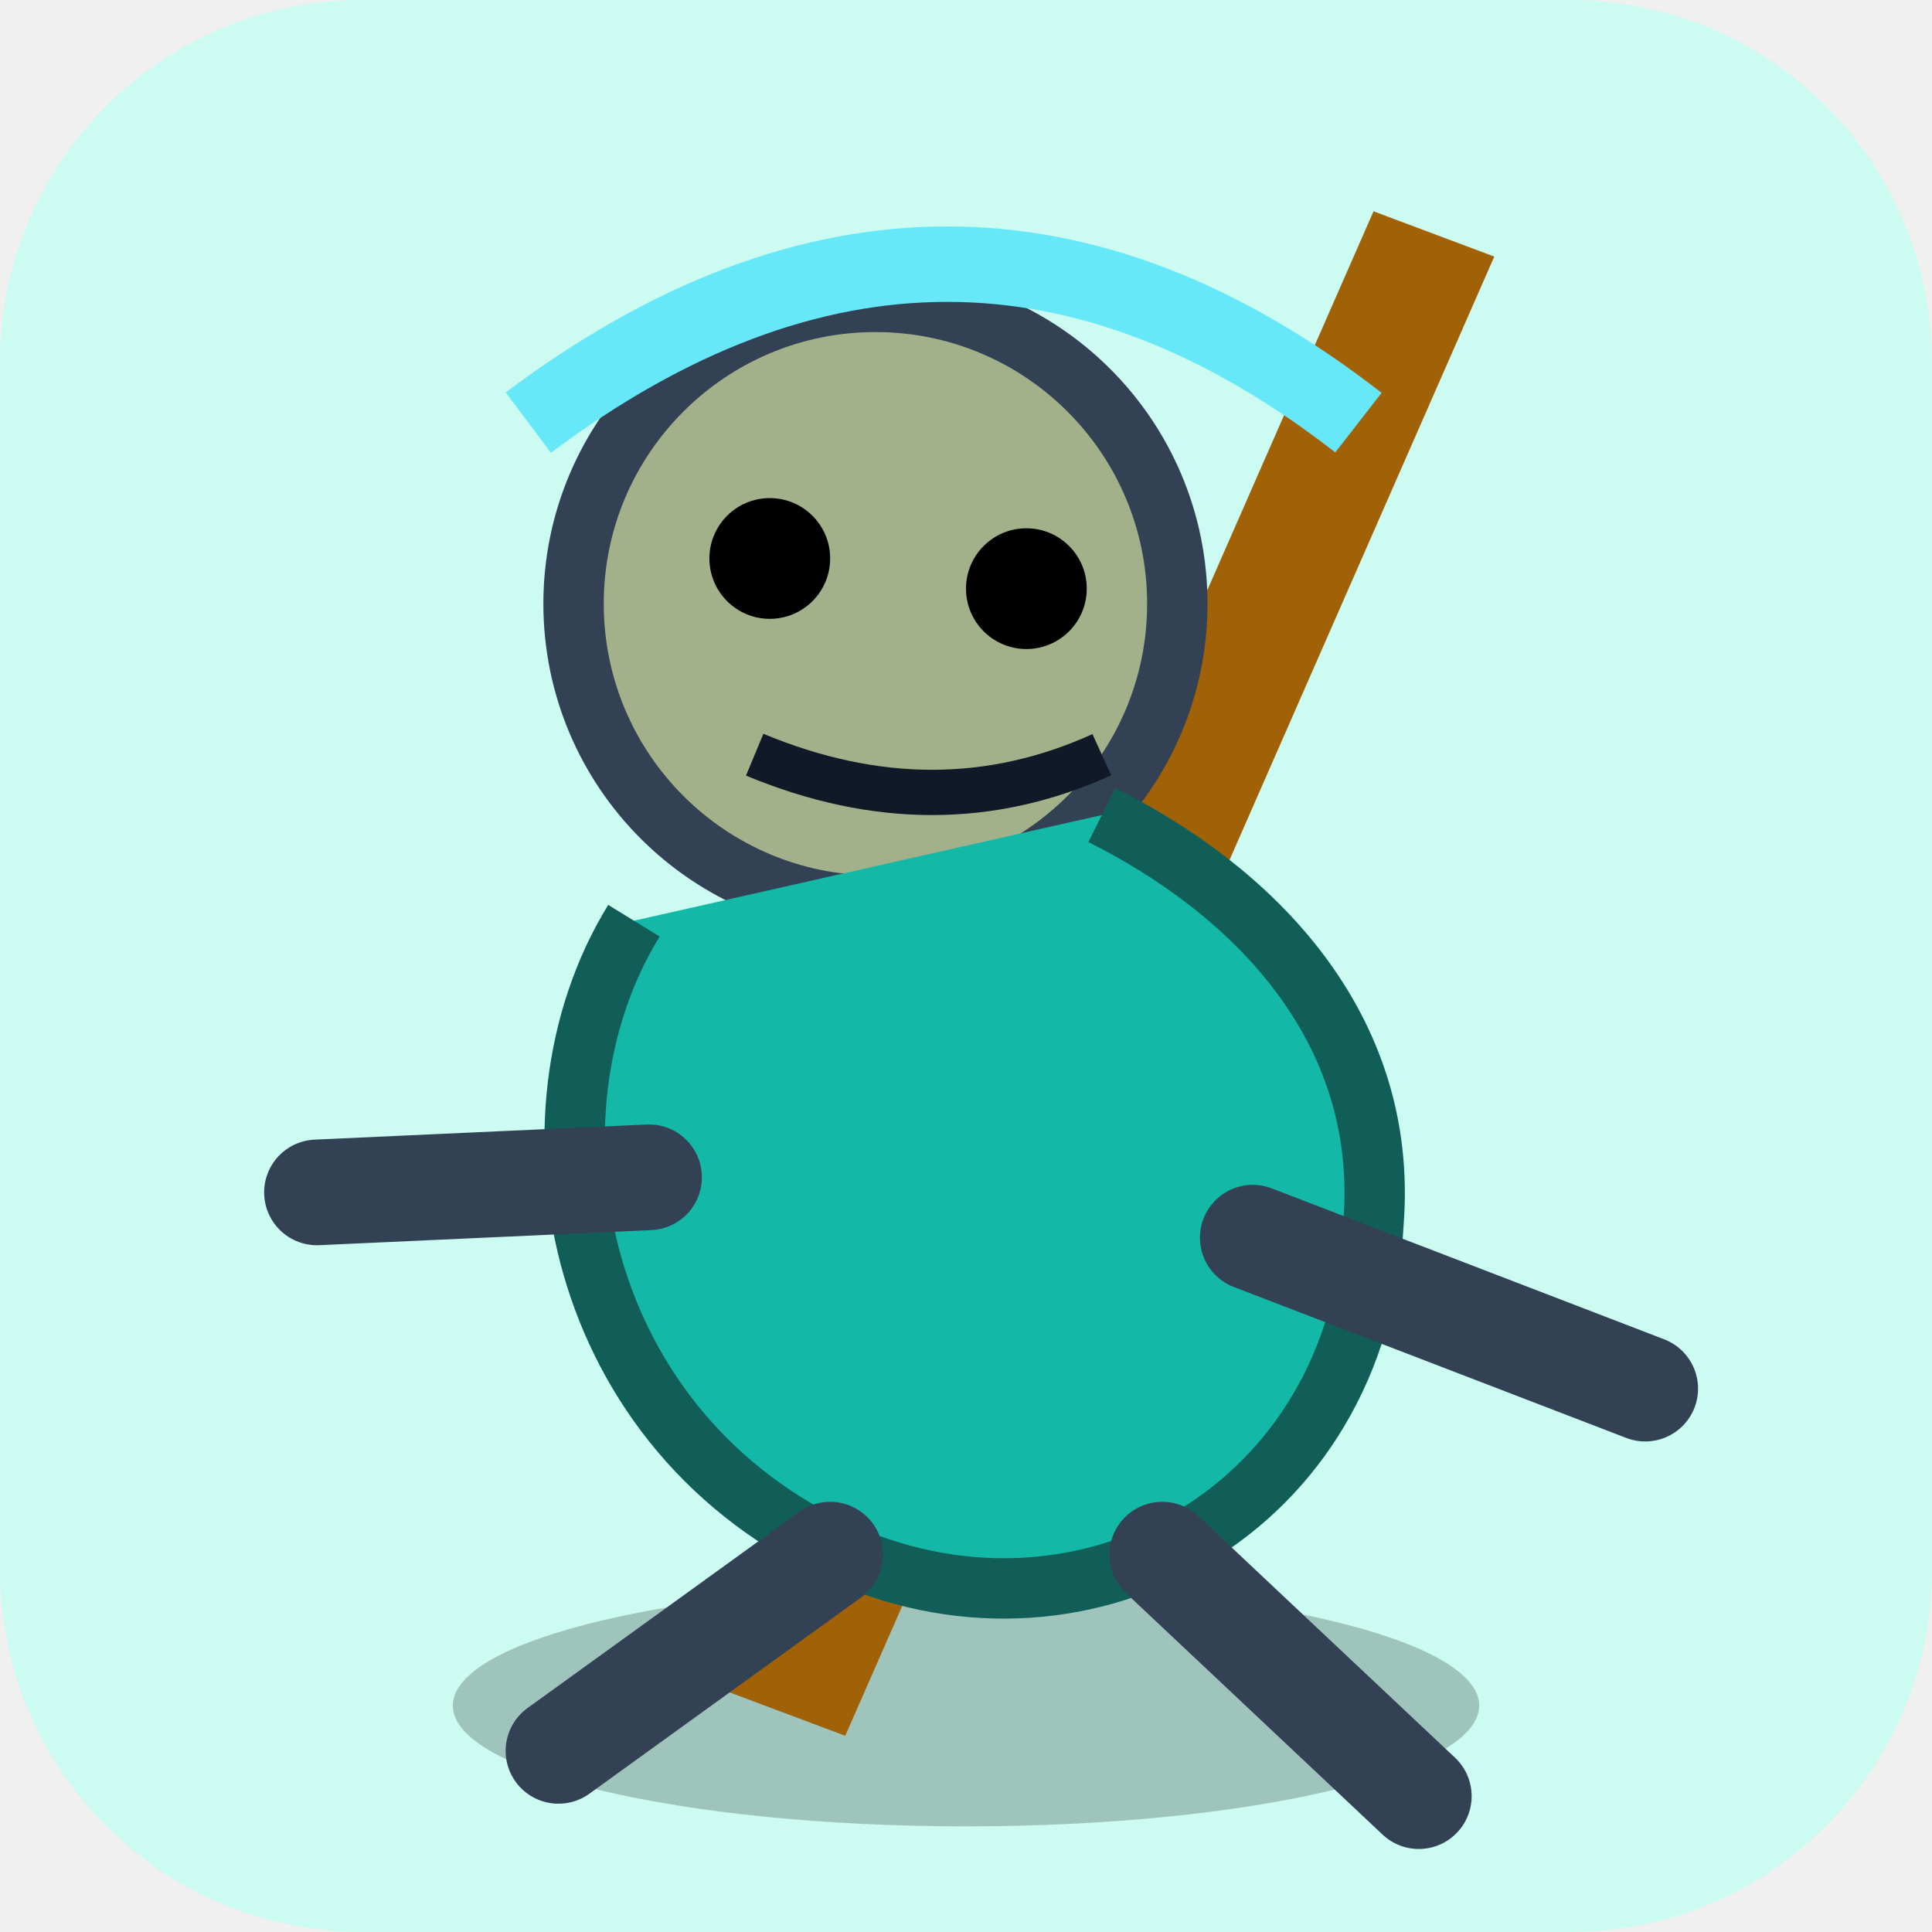
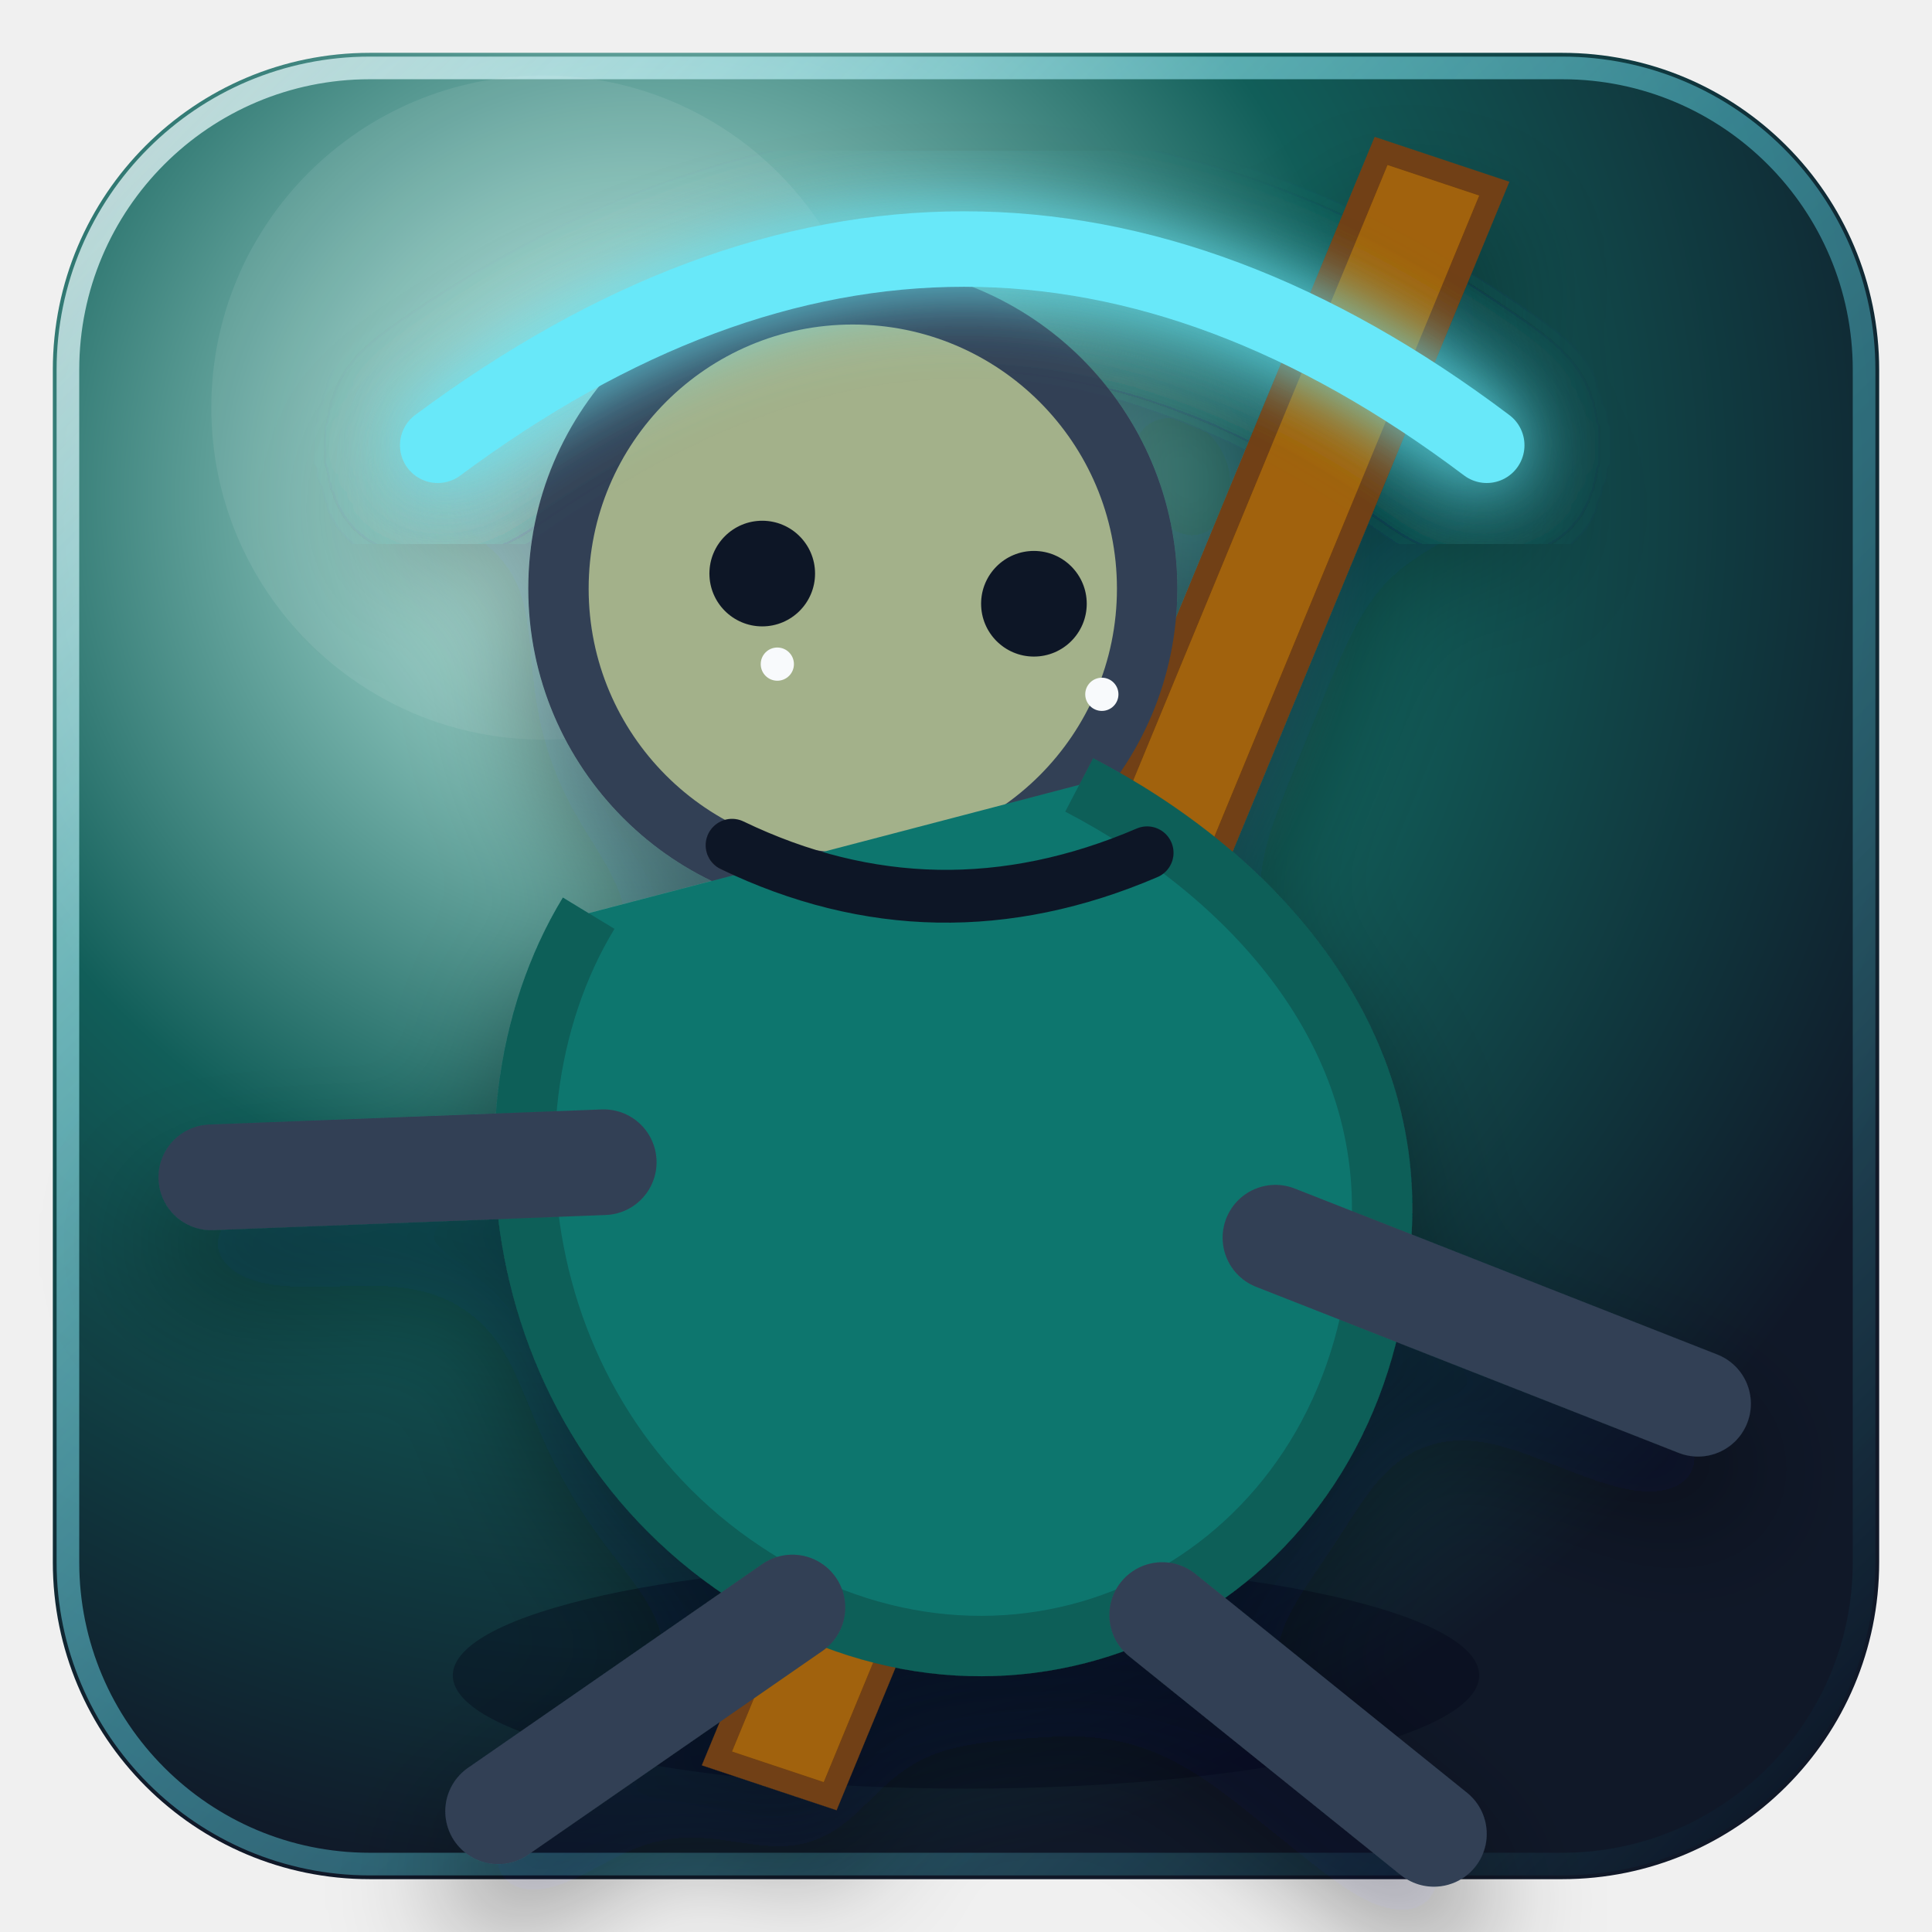
- <svg xmlns="http://www.w3.org/2000/svg" viewBox="0 0 128 128" role="img" aria-label="撐桿跳僵屍">
-   <style>.bob{animation:bob 1.4s ease-in-out infinite alternate;transform-origin:64px 82px}.blink{animation:blink 2.8s infinite}.glow{animation:glow 1.2s ease-in-out infinite alternate}.run{animation:run .55s ease-in-out infinite alternate;transform-origin:64px 88px}@keyframes bob{from{transform:translateY(2px)}to{transform:translateY(-4px)}}@keyframes blink{0%,92%,100%{transform:scaleY(1)}95%{transform:scaleY(.12)}}@keyframes glow{from{opacity:.55}to{opacity:1}}@keyframes run{from{transform:rotate(-2deg)}to{transform:rotate(3deg)}}</style>
-   <rect width="128" height="128" rx="24" fill="#ccfbf1" />
-   <ellipse cx="64" cy="113" rx="34" ry="8" fill="#000" opacity=".22" />
-   <g class="run">
-     <path d="M91 14l8 3-43 98-8-3z" fill="#a16207" />
-     <circle cx="58" cy="40" r="20" fill="#a3b18a" stroke="#334155" stroke-width="4" />
-     <path d="M42 61c-8 13-4 34 14 42 16 7 34-3 35-22 1-13-8-22-18-27" fill="#14b8a6" stroke="#115e59" stroke-width="4" />
-     <path d="M43 78l-22 1M83 82l26 10M55 103l-18 13M77 103l17 16" stroke="#334155" stroke-width="7" stroke-linecap="round" />
+ <svg xmlns="http://www.w3.org/2000/svg" viewBox="0 0 256 256" role="img" aria-label="撐桿跳僵屍" class="premium-detail">
+   <defs>
+     <radialGradient id="bg" cx="32%" cy="24%" r="78%">
+       <stop offset="0" stop-color="#ccfbf1" />
+       <stop offset="0.52" stop-color="#115e59" />
+       <stop offset="1" stop-color="#101828" />
+     </radialGradient>
+     <linearGradient id="rim" x1="0" y1="0" x2="1" y2="1">
+       <stop offset="0" stop-color="#fff" stop-opacity=".95" />
+       <stop offset=".48" stop-color="#67e8f9" stop-opacity=".55" />
+       <stop offset="1" stop-color="#020617" stop-opacity=".75" />
+     </linearGradient>
+     <linearGradient id="metal" x1="0" y1="0" x2="1" y2="1">
+       <stop offset="0" stop-color="#f8fafc" />
+       <stop offset=".35" stop-color="#94a3b8" />
+       <stop offset=".7" stop-color="#475569" />
+       <stop offset="1" stop-color="#1e293b" />
+     </linearGradient>
+     <filter id="shadow" x="-30%" y="-30%" width="160%" height="170%">
+       <feDropShadow dx="0" dy="9" stdDeviation="8" flood-color="#020617" flood-opacity=".42" />
+     </filter>
+     <filter id="softGlow" x="-50%" y="-50%" width="200%" height="200%">
+       <feGaussianBlur stdDeviation="5" result="blur" />
+       <feMerge>
+         <feMergeNode in="blur" />
+         <feMergeNode in="SourceGraphic" />
+       </feMerge>
+     </filter>
+     <style>.float{animation:float 1.8s ease-in-out infinite alternate;transform-origin:128px 154px}.run{animation:run .72s ease-in-out infinite alternate;transform-origin:128px 170px}.blink{animation:blink 3.2s infinite;transform-origin:center}.shine{animation:shine 1.4s ease-in-out infinite alternate}@keyframes float{from{transform:translateY(4px)}to{transform:translateY(-6px)}}@keyframes run{from{transform:rotate(-2.5deg) translateY(2px)}to{transform:rotate(2.5deg) translateY(-3px)}}@keyframes blink{0%,91%,100%{transform:scaleY(1)}94%{transform:scaleY(.12)}}@keyframes shine{from{opacity:.35}to{opacity:1}}</style>
+   </defs>
+   <rect x="7" y="7" width="242" height="242" rx="42" fill="url(#bg)" />
+   <rect x="9" y="9" width="238" height="238" rx="40" fill="none" stroke="url(#rim)" stroke-width="3" opacity=".8" />
+   <circle cx="72" cy="54" r="44" fill="#fff" opacity=".08" />
+   <ellipse cx="128" cy="222" rx="68" ry="15" fill="#020617" opacity=".38" />
+   <g class="run" filter="url(#shadow)">
+     <path d="M183 20l15 5-88 213-15-5z" fill="#a16207" stroke="#713f12" stroke-width="3" />
+     <circle cx="113" cy="78" r="39" fill="#a3b18a" stroke="#334155" stroke-width="8" />
+     <path d="M78 121c-17 28-9 74 29 92 35 16 74-7 76-49 2-27-17-48-40-60" fill="#0f766e" stroke="#115e59" stroke-width="8" />
+     <path d="M80 154l-52 2M169 164l56 22M105 213l-39 27M154 214l36 29" stroke="#334155" stroke-width="14" stroke-linecap="round" />
+     <path class="shine" d="M58 59q70-52 139 0" stroke="#67e8f9" stroke-width="10" fill="none" stroke-linecap="round" filter="url(#softGlow)" />
    <g class="blink">
-       <circle cx="51" cy="37" r="4" />
-       <circle cx="68" cy="39" r="4" />
+       <circle cx="101" cy="76" r="7" fill="#111827" />
+       <circle cx="137" cy="80" r="7" fill="#111827" />
+       <circle cx="103" cy="88" r="2.2" fill="#f8fafc" />
+       <circle cx="146" cy="92" r="2.2" fill="#f8fafc" />
    </g>
-     <path d="M50 50q12 5 23 0" stroke="#111827" stroke-width="3" fill="none" />
-     <path class="glow" d="M35 28q28-21 55 0" stroke="#67e8f9" stroke-width="5" fill="none" />
+     <path d="M97 112q27 13 55 1" stroke="#111827" stroke-width="7" fill="none" stroke-linecap="round" />
  </g>
</svg>
